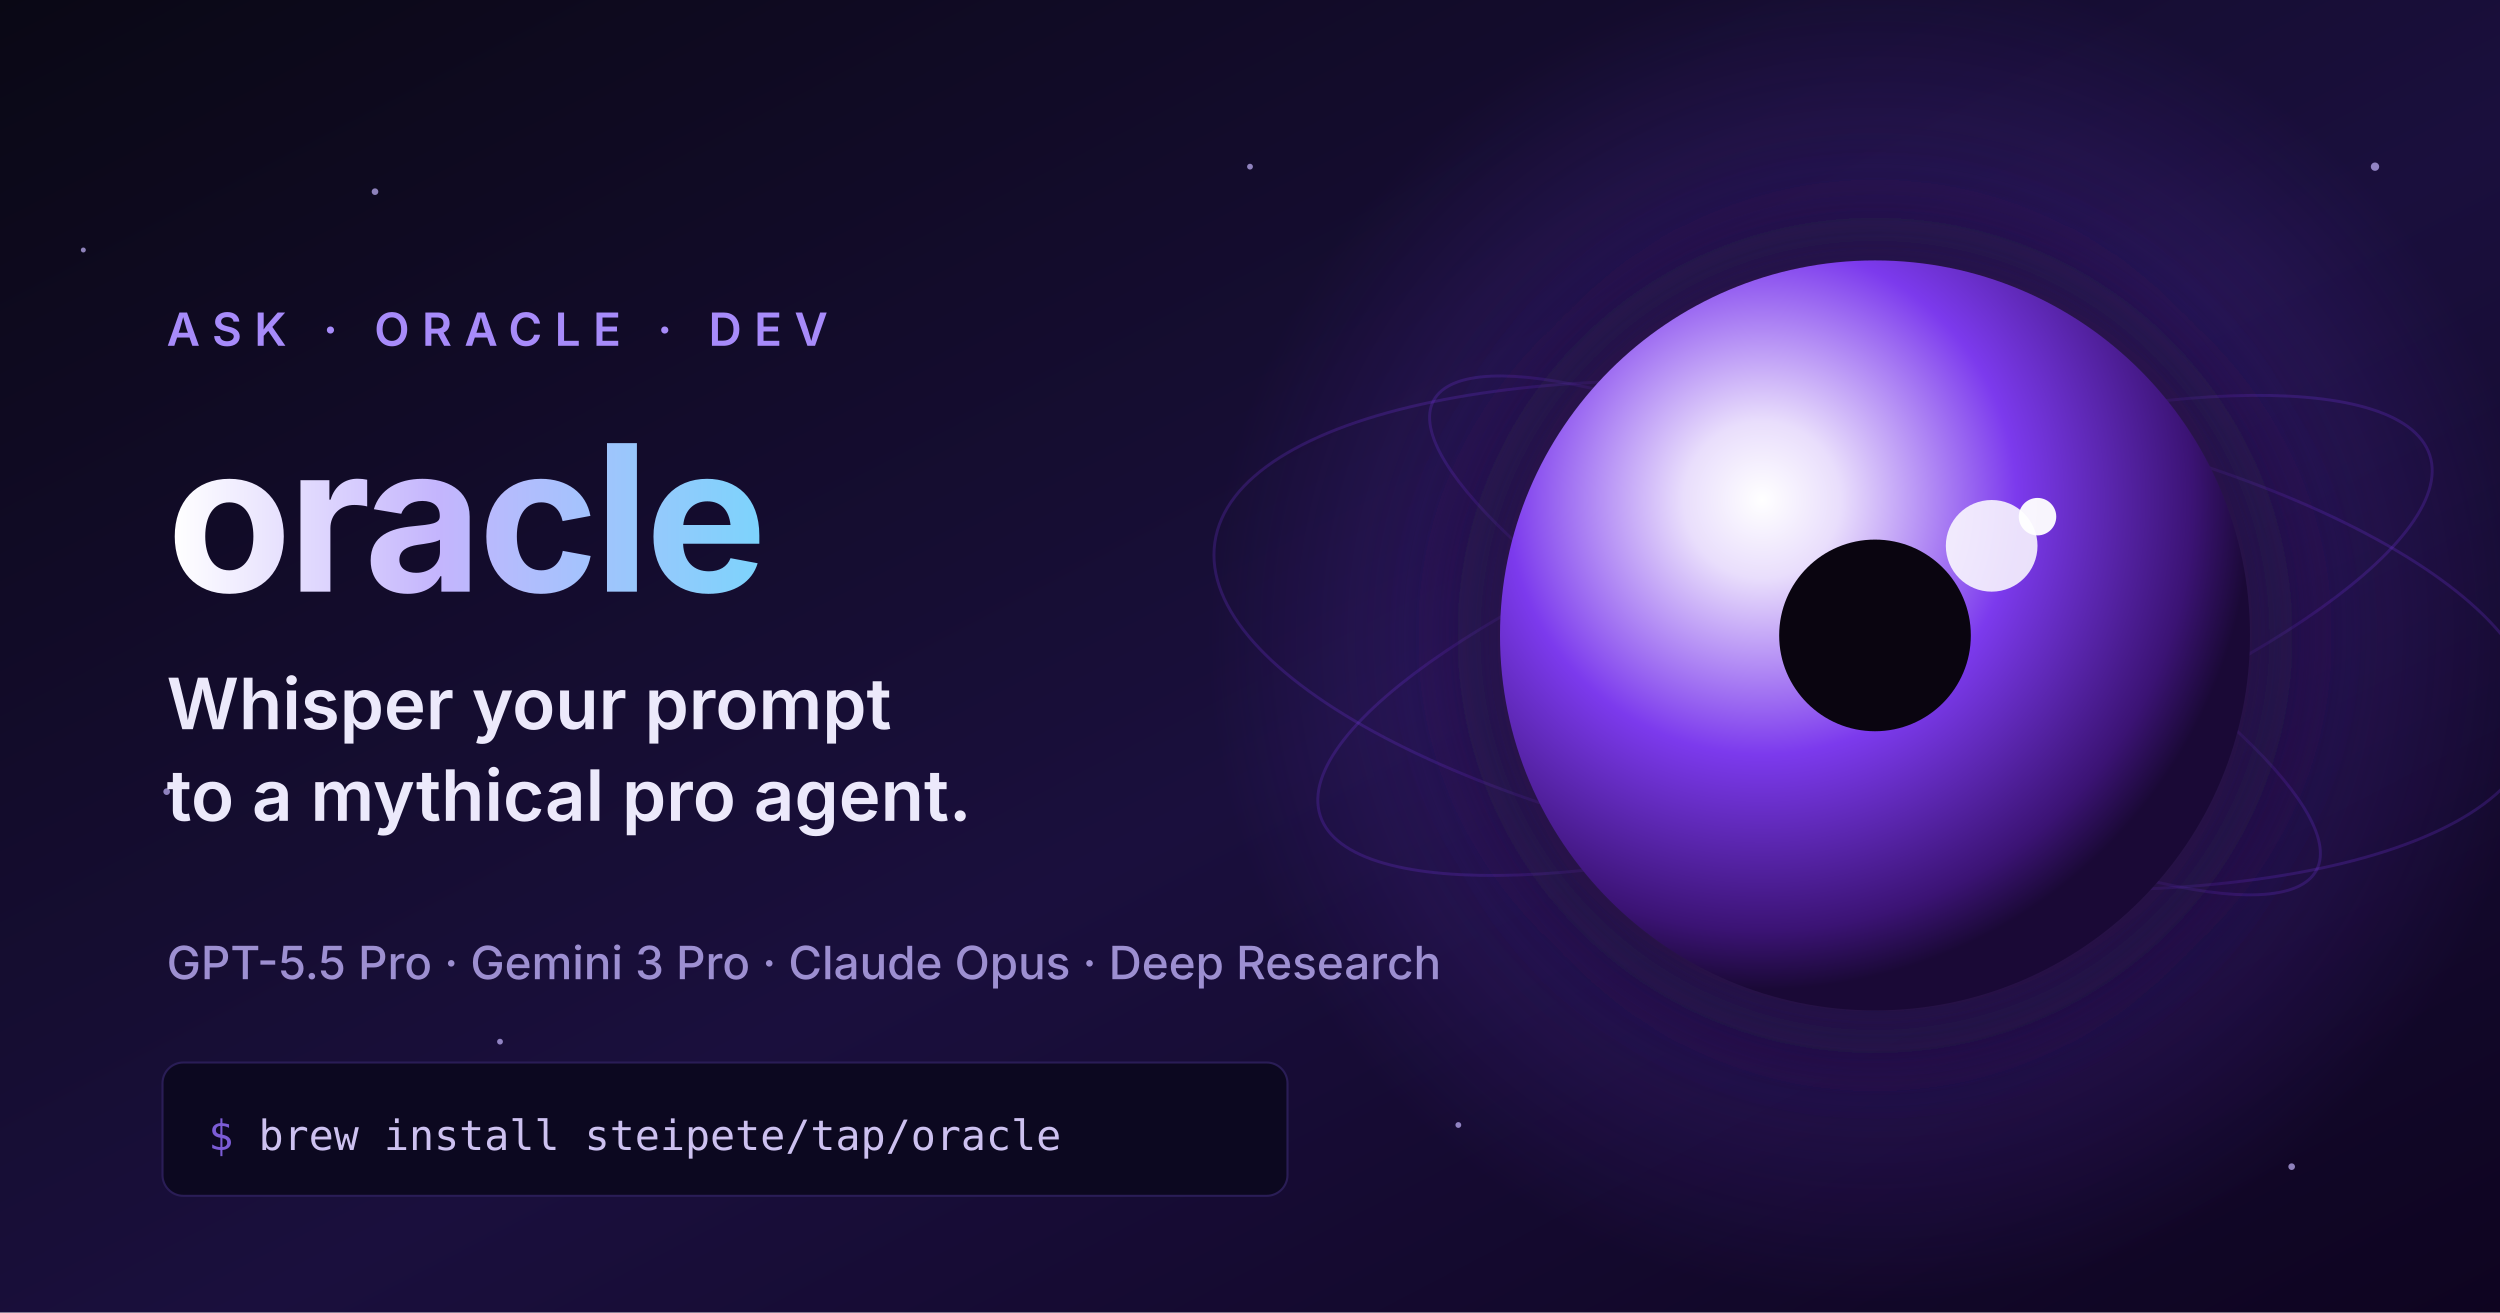
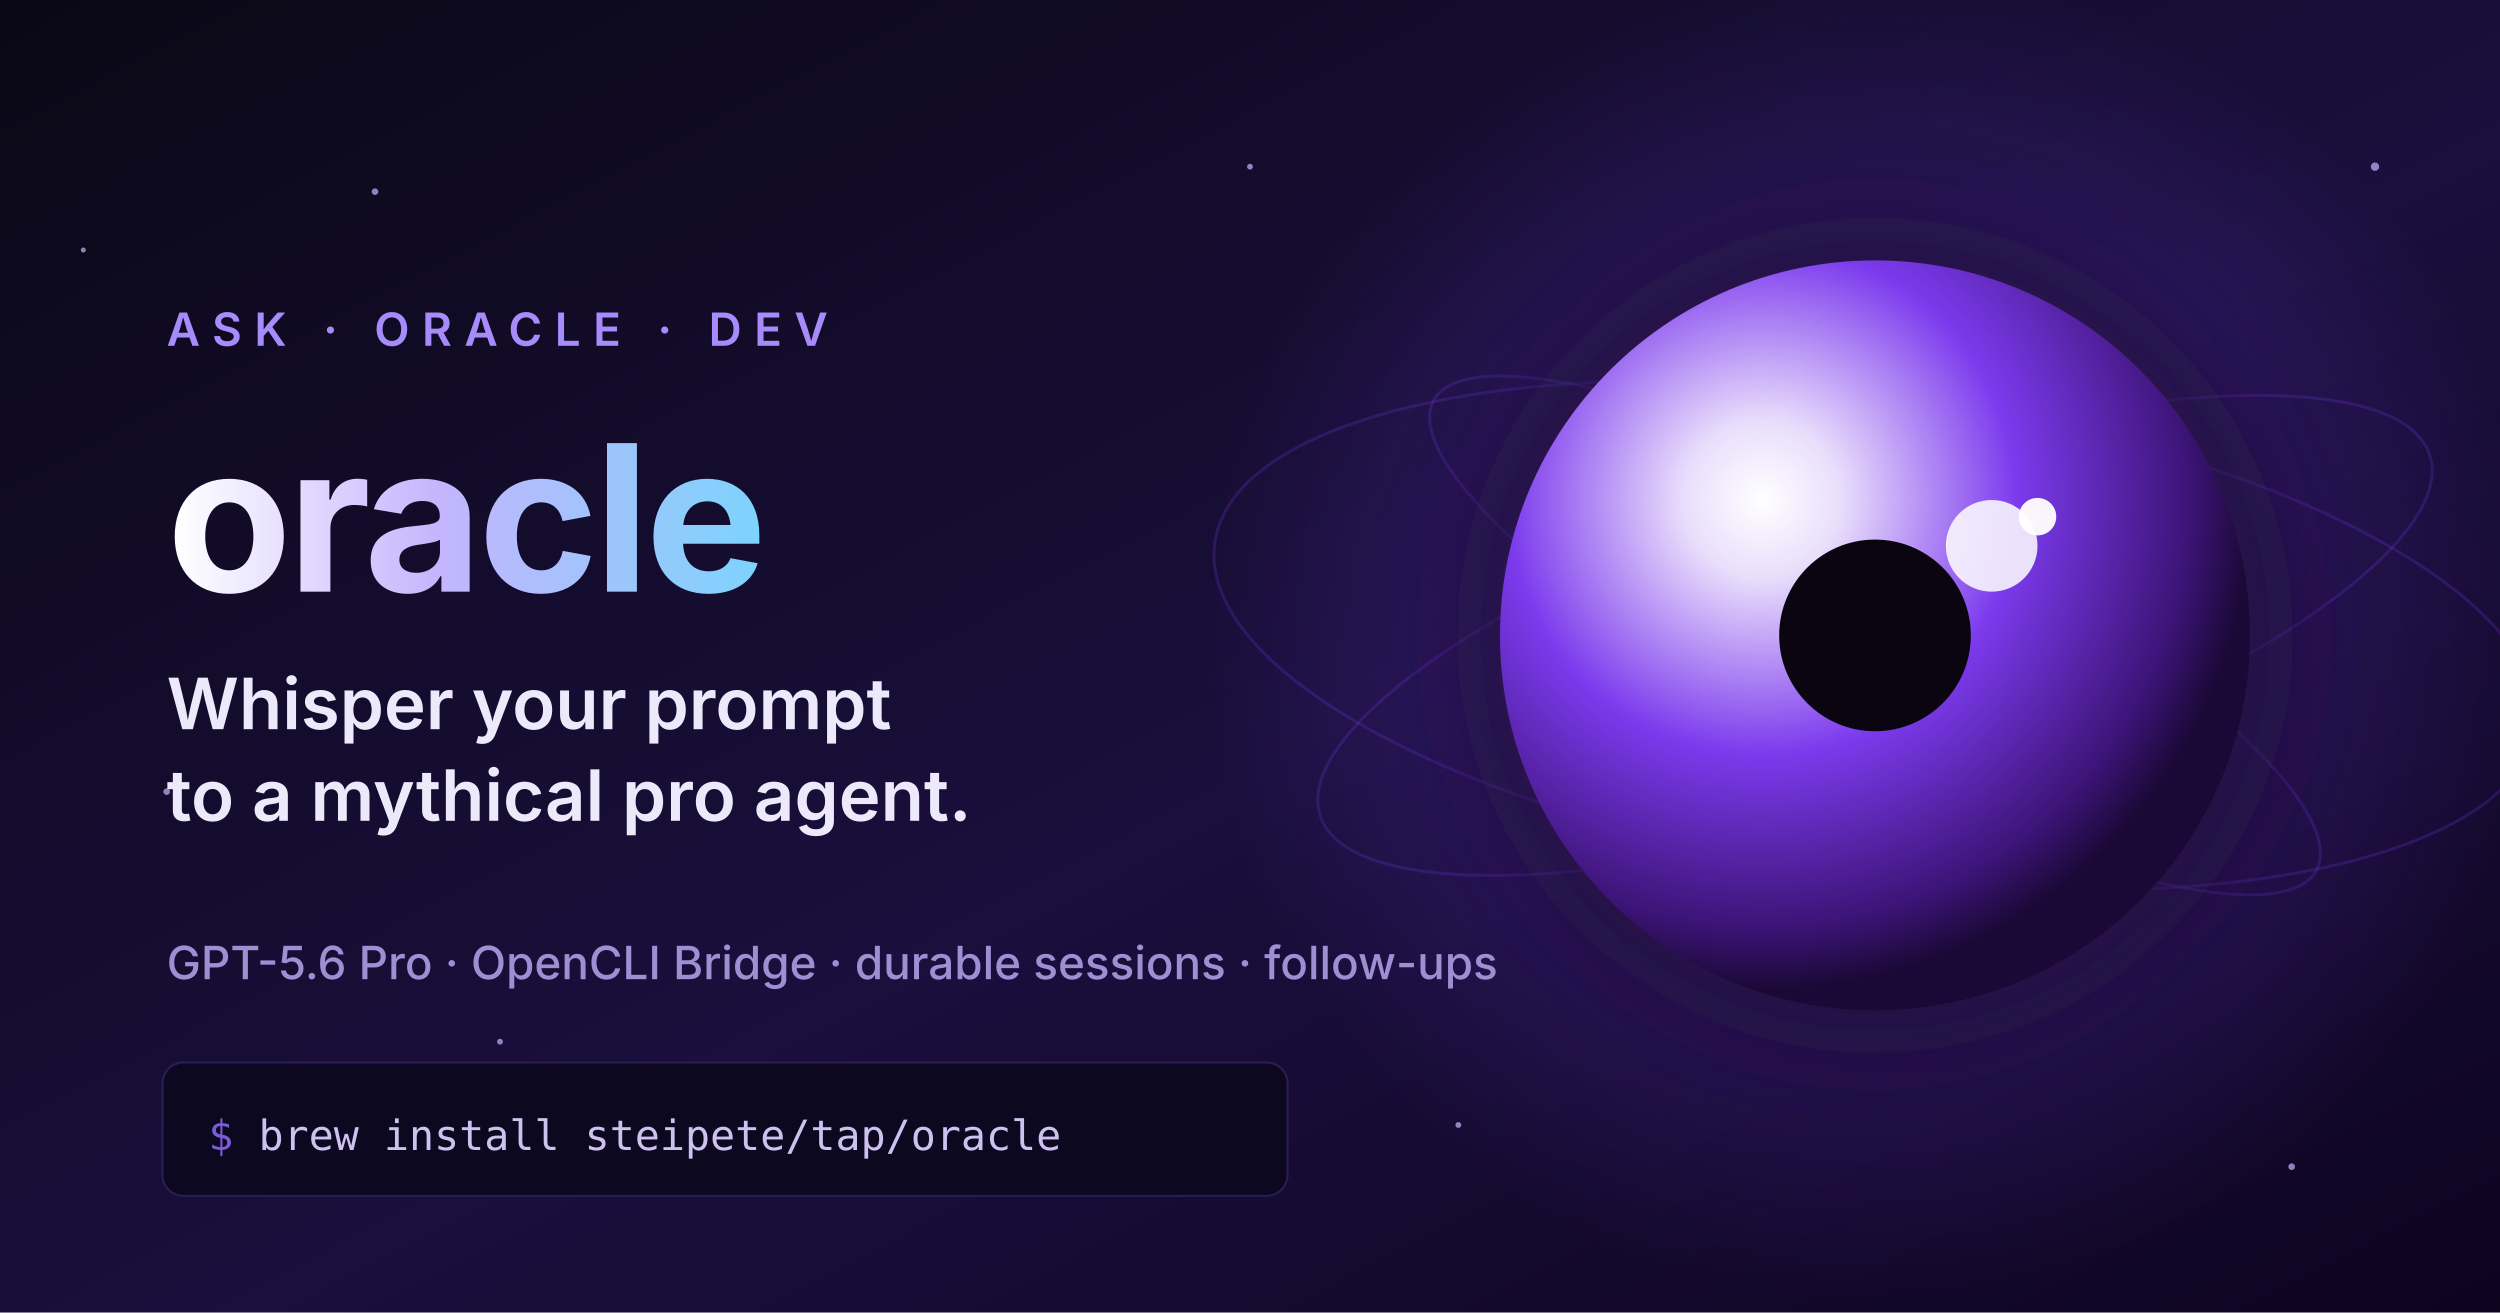
<svg xmlns="http://www.w3.org/2000/svg" viewBox="0 0 1200 630" role="img" aria-label="Oracle — askoracle.sh">
  <defs>
    <linearGradient id="bg" x1="0" y1="0" x2="1" y2="1">
      <stop offset="0" stop-color="#0a0815" />
      <stop offset="0.55" stop-color="#1a0f3d" />
      <stop offset="1" stop-color="#0e0420" />
    </linearGradient>
    <radialGradient id="orb" cx="35%" cy="32%" r="65%">
      <stop offset="0" stop-color="#ffffff" />
      <stop offset="0.16" stop-color="#e9defc" />
      <stop offset="0.52" stop-color="#7c3aed" />
      <stop offset="0.88" stop-color="#3b1374" />
      <stop offset="1" stop-color="#1a0936" />
    </radialGradient>
    <radialGradient id="haze" cx="50%" cy="50%" r="50%">
      <stop offset="0" stop-color="#a78bfa" stop-opacity="0.55" />
      <stop offset="0.6" stop-color="#7c3aed" stop-opacity="0.18" />
      <stop offset="1" stop-color="#7c3aed" stop-opacity="0" />
    </radialGradient>
    <linearGradient id="text-grad" x1="0" y1="0" x2="1" y2="0">
      <stop offset="0" stop-color="#ffffff" />
      <stop offset="0.45" stop-color="#c4b5fd" />
      <stop offset="1" stop-color="#7dd3fc" />
    </linearGradient>
    <filter id="orb-shadow" x="-30%" y="-30%" width="160%" height="160%">
      <feGaussianBlur stdDeviation="22" />
    </filter>
  </defs>
  <rect width="1200" height="630" fill="url(#bg)" />
  <circle cx="900" cy="305" r="320" fill="url(#haze)" />
  <g stroke="#7c3aed" stroke-opacity="0.22" fill="none" stroke-width="1.4">
    <ellipse cx="900" cy="305" rx="280" ry="80" transform="rotate(-18 900 305)" />
    <ellipse cx="900" cy="305" rx="320" ry="115" transform="rotate(8 900 305)" />
    <ellipse cx="900" cy="305" rx="240" ry="60" transform="rotate(28 900 305)" />
  </g>
  <circle cx="900" cy="305" r="200" fill="#1a0936" filter="url(#orb-shadow)" opacity="0.6" />
  <circle cx="900" cy="305" r="180" fill="url(#orb)" />
  <circle cx="900" cy="305" r="46" fill="#0a0510" />
  <circle cx="956" cy="262" r="22" fill="#ffffff" opacity="0.85" />
  <circle cx="978" cy="248" r="9" fill="#ffffff" opacity="0.95" />
  <g fill="#c4b5fd" opacity="0.7">
    <circle cx="120" cy="540" r="2" />
    <circle cx="180" cy="92" r="1.6" />
    <circle cx="240" cy="500" r="1.4" />
    <circle cx="80" cy="380" r="1.6" />
    <circle cx="540" cy="540" r="2.2" />
    <circle cx="40" cy="120" r="1.2" />
    <circle cx="600" cy="80" r="1.4" />
    <circle cx="700" cy="540" r="1.4" />
    <circle cx="1140" cy="80" r="2" />
    <circle cx="1100" cy="560" r="1.6" />
  </g>
  <g font-family="Inter, ui-sans-serif, -apple-system, system-ui, sans-serif">
    <text x="80" y="166" font-size="22" font-weight="600" fill="#a78bfa" letter-spacing="6">ASK · ORACLE · DEV</text>
    <text x="80" y="284" font-size="98" font-weight="700" fill="url(#text-grad)" letter-spacing="-2">oracle</text>
    <text x="80" y="350" font-size="34" font-weight="600" fill="#ece9fb">Whisper your prompt</text>
    <text x="80" y="394" font-size="34" font-weight="600" fill="#ece9fb">to a mythical pro agent.</text>
-     <text x="80" y="470" font-size="22" font-weight="500" fill="#9d8fd1">GPT-5.5 Pro · Gemini 3 Pro · Claude Opus · Deep Research</text>
+     <text x="80" y="470" font-size="22" font-weight="500" fill="#9d8fd1">GPT-5.6 Pro · OpenCLI Bridge · durable sessions · follow-ups</text>
    <g font-family="JetBrains Mono, SF Mono, ui-monospace, monospace" font-size="20" fill="#cdc1f0">
      <rect x="78" y="510" width="540" height="64" rx="10" fill="#0c0820" stroke="#2a1d56" />
      <text x="100" y="552">
        <tspan fill="#7c5cd6">$</tspan> brew install steipete/tap/oracle</text>
    </g>
  </g>
</svg>
